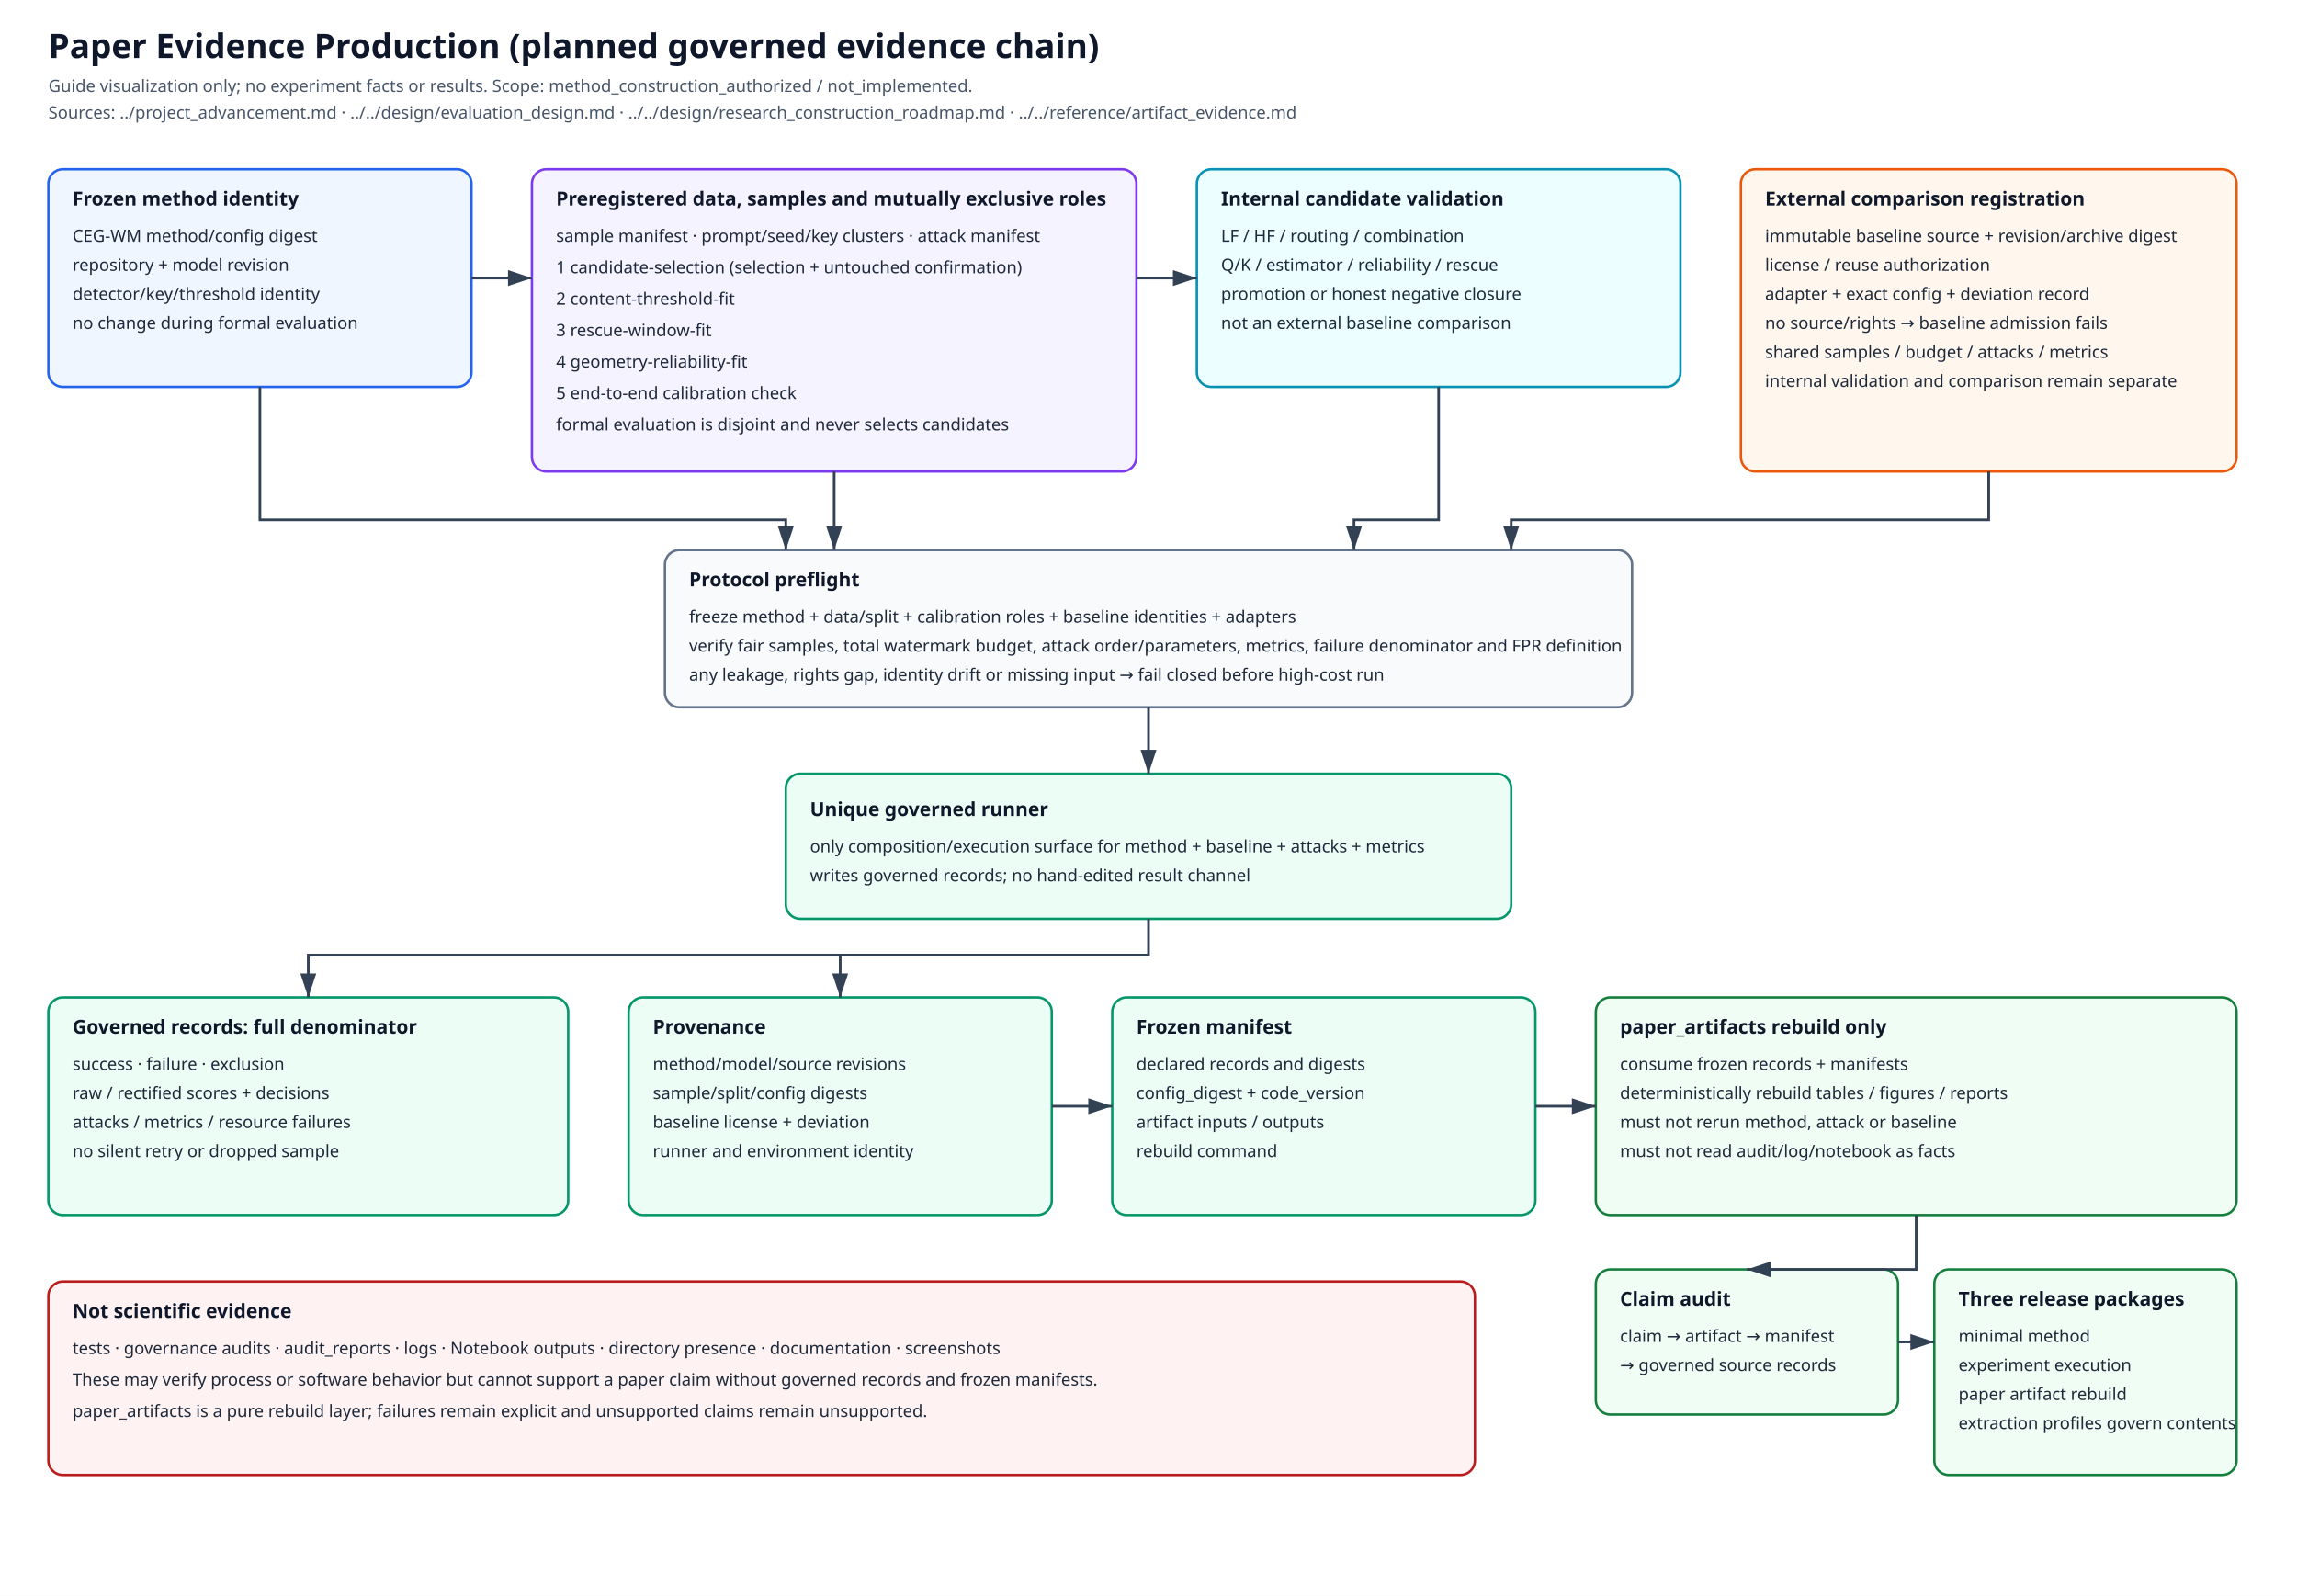
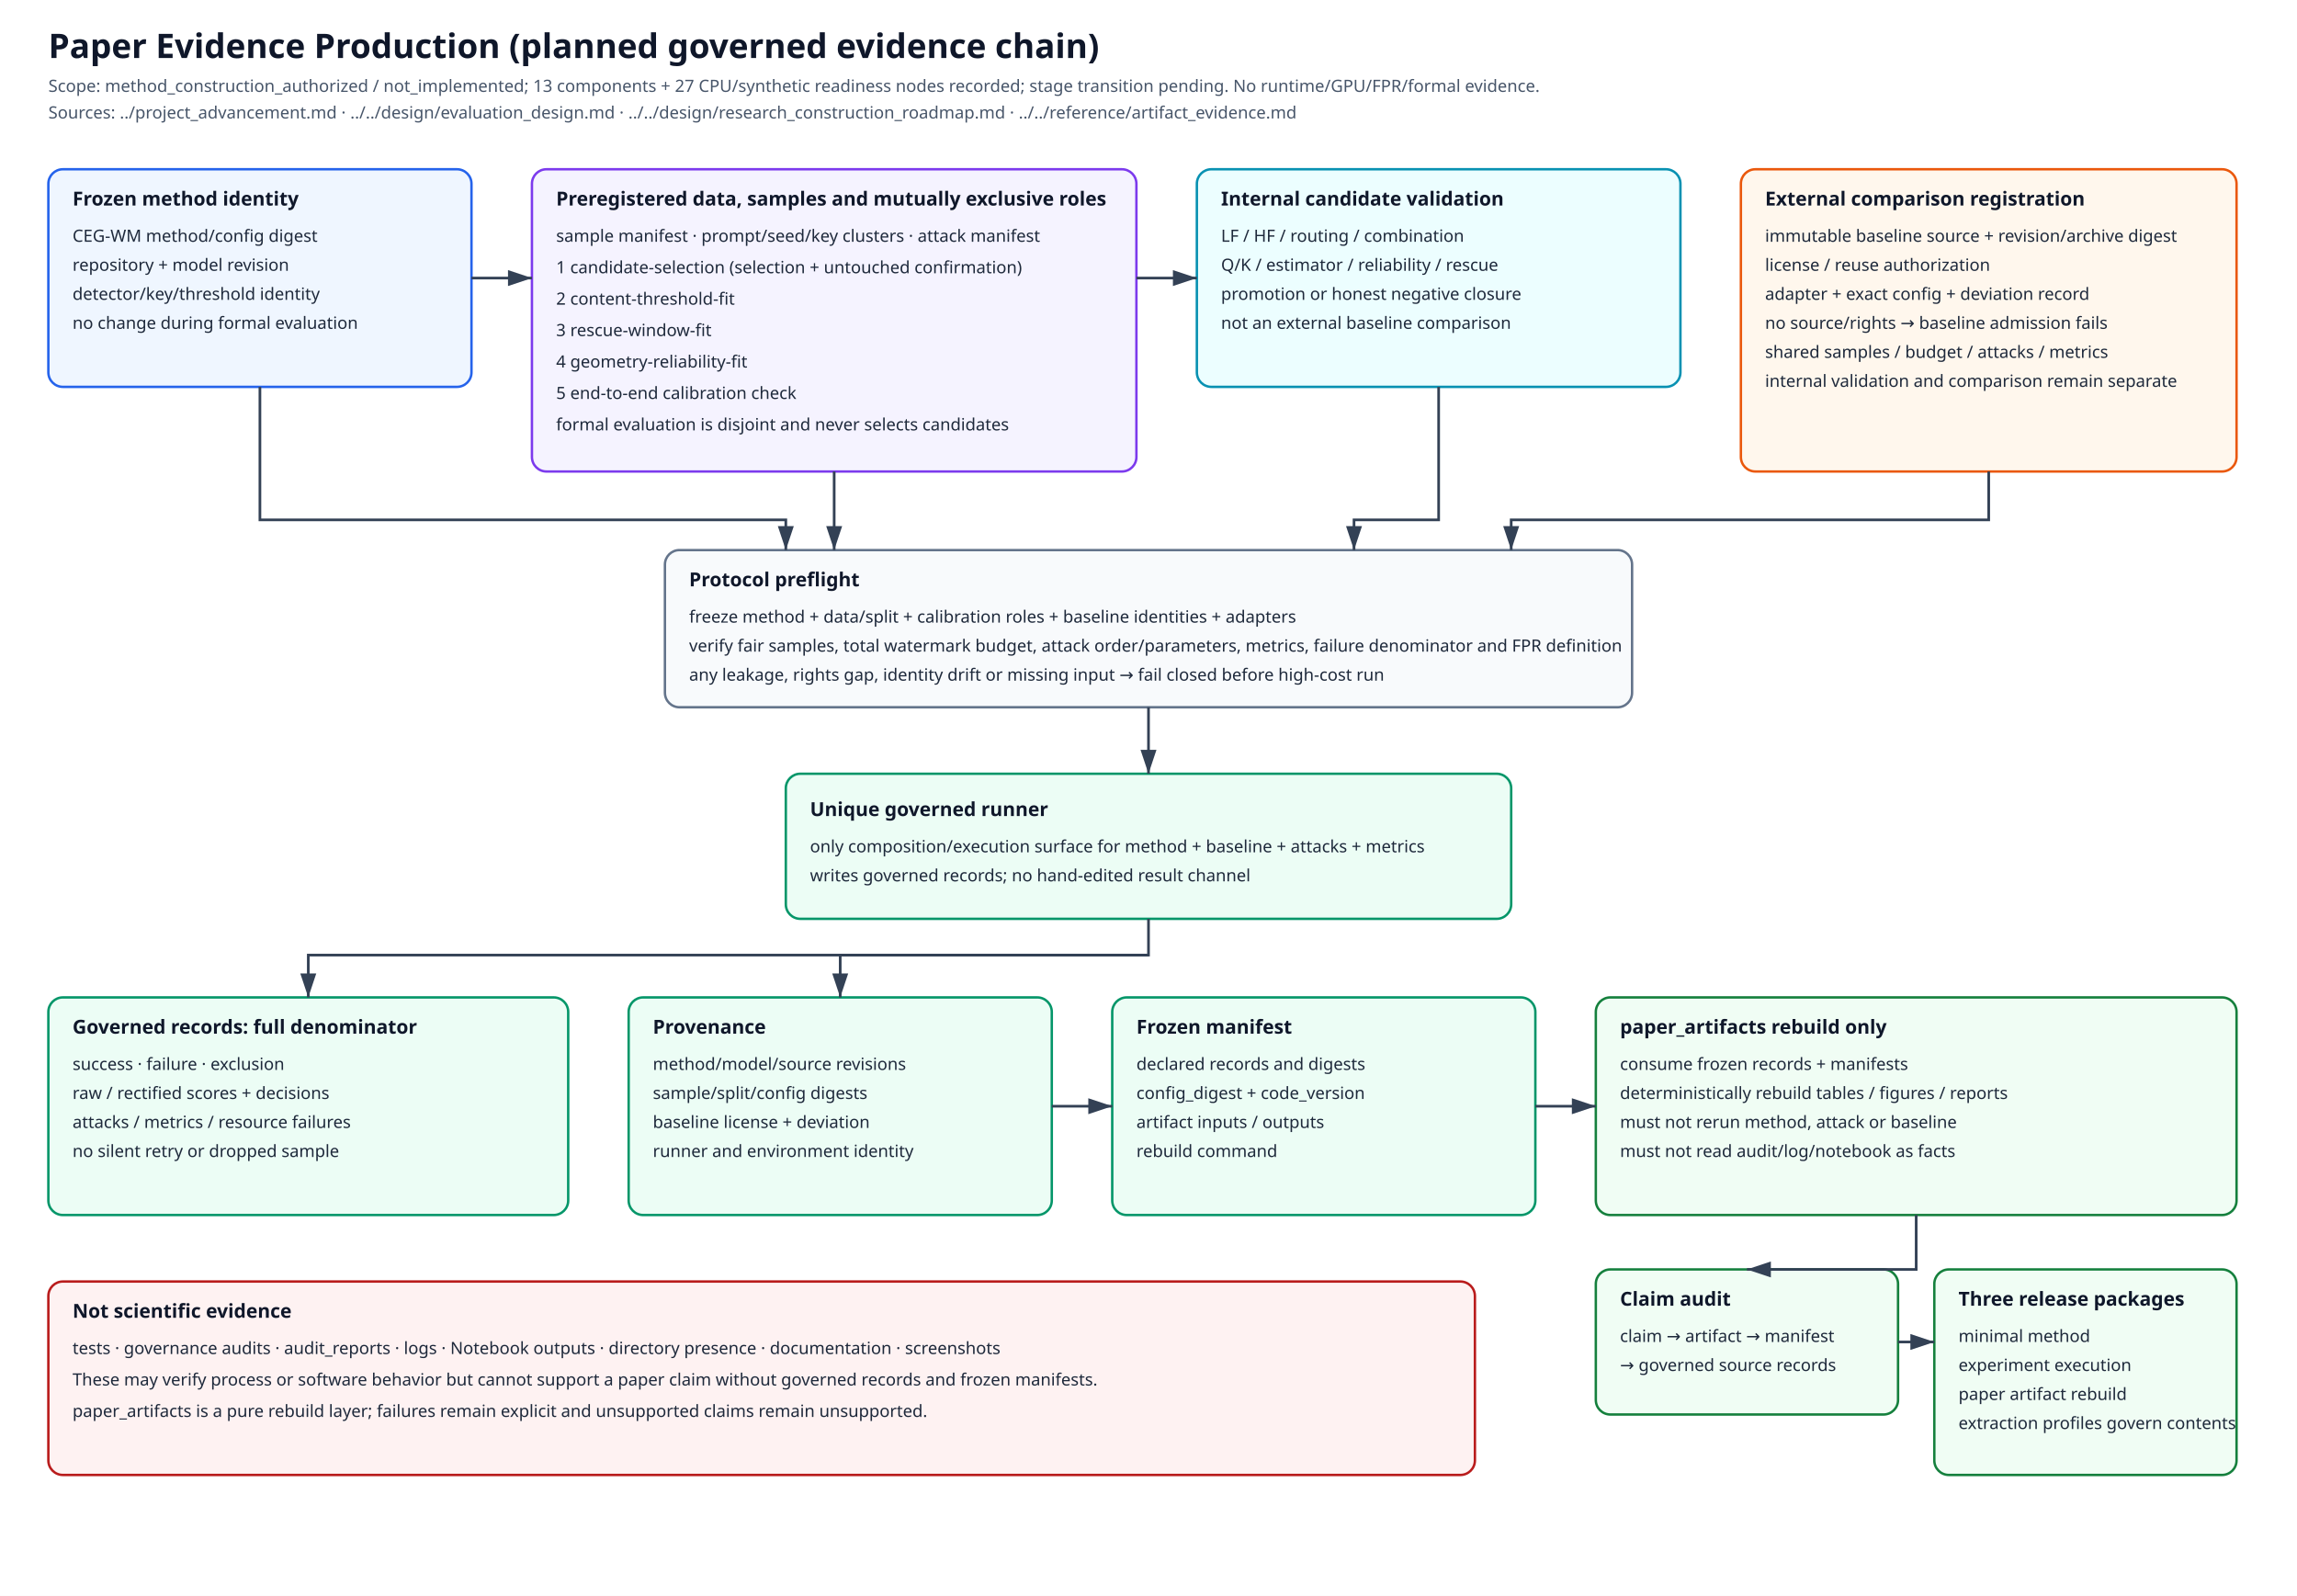
<svg xmlns="http://www.w3.org/2000/svg" width="1900" height="1320" viewBox="0 0 1900 1320">
  <defs>
    <marker id="arrow" markerWidth="10" markerHeight="10" refX="9" refY="3" orient="auto">
      <path d="M0,0 L9,3 L0,6 Z" fill="#334155" />
    </marker>
    <style>
      .title{font:700 28px sans-serif;fill:#0f172a}.sub{font:14px sans-serif;fill:#475569}.hdr{font:700 16px sans-serif;fill:#0f172a}
      .txt{font:14px sans-serif;fill:#1e293b}.small{font:12px sans-serif;fill:#334155}
      .box{fill:#f8fafc;stroke:#64748b;stroke-width:2;rx:12}.method{fill:#eff6ff;stroke:#2563eb;stroke-width:2;rx:12}
      .data{fill:#f5f3ff;stroke:#7c3aed;stroke-width:2;rx:12}.internal{fill:#ecfeff;stroke:#0891b2;stroke-width:2;rx:12}
      .external{fill:#fff7ed;stroke:#ea580c;stroke-width:2;rx:12}.record{fill:#ecfdf5;stroke:#059669;stroke-width:2;rx:12}
      .artifact{fill:#f0fdf4;stroke:#15803d;stroke-width:2;rx:12}.fail{fill:#fef2f2;stroke:#b91c1c;stroke-width:2;rx:12}
      .flow{fill:none;stroke:#334155;stroke-width:2.2;marker-end:url(#arrow)}.dash{fill:none;stroke:#64748b;stroke-width:2;stroke-dasharray:8 6;marker-end:url(#arrow)}
    </style>
  </defs>
  <rect width="1900" height="1320" fill="#fff" />
  <text x="40" y="48" class="title">Paper Evidence Production (planned governed evidence chain)</text>
-   <text x="40" y="76" class="sub">Guide visualization only; no experiment facts or results. Scope: method_construction_authorized / not_implemented.</text>
+   <text x="40" y="76" class="sub">Scope: method_construction_authorized / not_implemented; 13 components + 27 CPU/synthetic readiness nodes recorded; stage transition pending. No runtime/GPU/FPR/formal evidence.</text>
  <text x="40" y="98" class="sub">Sources: ../project_advancement.md · ../../design/evaluation_design.md · ../../design/research_construction_roadmap.md · ../../reference/artifact_evidence.md</text>
  <rect x="40" y="140" width="350" height="180" class="method" />
  <text x="60" y="170" class="hdr">Frozen method identity</text>
  <text x="60" y="200" class="txt">
    <tspan x="60">CEG-WM method/config digest</tspan>
    <tspan x="60" dy="24">repository + model revision</tspan>
    <tspan x="60" dy="24">detector/key/threshold identity</tspan>
    <tspan x="60" dy="24">no change during formal evaluation</tspan>
  </text>
  <rect x="440" y="140" width="500" height="250" class="data" />
  <text x="460" y="170" class="hdr">Preregistered data, samples and mutually exclusive roles</text>
  <text x="460" y="200" class="txt">
    <tspan x="460">sample manifest · prompt/seed/key clusters · attack manifest</tspan>
    <tspan x="460" dy="26">1 candidate-selection (selection + untouched confirmation)</tspan>
    <tspan x="460" dy="26">2 content-threshold-fit</tspan>
    <tspan x="460" dy="26">3 rescue-window-fit</tspan>
    <tspan x="460" dy="26">4 geometry-reliability-fit</tspan>
    <tspan x="460" dy="26">5 end-to-end calibration check</tspan>
    <tspan x="460" dy="26">formal evaluation is disjoint and never selects candidates</tspan>
  </text>
  <rect x="990" y="140" width="400" height="180" class="internal" />
  <text x="1010" y="170" class="hdr">Internal candidate validation</text>
  <text x="1010" y="200" class="txt">
    <tspan x="1010">LF / HF / routing / combination</tspan>
    <tspan x="1010" dy="24">Q/K / estimator / reliability / rescue</tspan>
    <tspan x="1010" dy="24">promotion or honest negative closure</tspan>
    <tspan x="1010" dy="24">not an external baseline comparison</tspan>
  </text>
  <rect x="1440" y="140" width="410" height="250" class="external" />
  <text x="1460" y="170" class="hdr">External comparison registration</text>
  <text x="1460" y="200" class="txt">
    <tspan x="1460">immutable baseline source + revision/archive digest</tspan>
    <tspan x="1460" dy="24">license / reuse authorization</tspan>
    <tspan x="1460" dy="24">adapter + exact config + deviation record</tspan>
    <tspan x="1460" dy="24">no source/rights → baseline admission fails</tspan>
    <tspan x="1460" dy="24">shared samples / budget / attacks / metrics</tspan>
    <tspan x="1460" dy="24">internal validation and comparison remain separate</tspan>
  </text>
  <rect x="550" y="455" width="800" height="130" class="box" />
  <text x="570" y="485" class="hdr">Protocol preflight</text>
  <text x="570" y="515" class="txt">
    <tspan x="570">freeze method + data/split + calibration roles + baseline identities + adapters</tspan>
    <tspan x="570" dy="24">verify fair samples, total watermark budget, attack order/parameters, metrics, failure denominator and FPR definition</tspan>
    <tspan x="570" dy="24">any leakage, rights gap, identity drift or missing input → fail closed before high-cost run</tspan>
  </text>
  <rect x="650" y="640" width="600" height="120" class="record" />
  <text x="670" y="675" class="hdr">Unique governed runner</text>
  <text x="670" y="705" class="txt">
    <tspan x="670">only composition/execution surface for method + baseline + attacks + metrics</tspan>
    <tspan x="670" dy="24">writes governed records; no hand-edited result channel</tspan>
  </text>
  <rect x="40" y="825" width="430" height="180" class="record" />
  <text x="60" y="855" class="hdr">Governed records: full denominator</text>
  <text x="60" y="885" class="txt">
    <tspan x="60">success · failure · exclusion</tspan>
    <tspan x="60" dy="24">raw / rectified scores + decisions</tspan>
    <tspan x="60" dy="24">attacks / metrics / resource failures</tspan>
    <tspan x="60" dy="24">no silent retry or dropped sample</tspan>
  </text>
  <rect x="520" y="825" width="350" height="180" class="record" />
  <text x="540" y="855" class="hdr">Provenance</text>
  <text x="540" y="885" class="txt">
    <tspan x="540">method/model/source revisions</tspan>
    <tspan x="540" dy="24">sample/split/config digests</tspan>
    <tspan x="540" dy="24">baseline license + deviation</tspan>
    <tspan x="540" dy="24">runner and environment identity</tspan>
  </text>
  <rect x="920" y="825" width="350" height="180" class="record" />
  <text x="940" y="855" class="hdr">Frozen manifest</text>
  <text x="940" y="885" class="txt">
    <tspan x="940">declared records and digests</tspan>
    <tspan x="940" dy="24">config_digest + code_version</tspan>
    <tspan x="940" dy="24">artifact inputs / outputs</tspan>
    <tspan x="940" dy="24">rebuild command</tspan>
  </text>
  <rect x="1320" y="825" width="530" height="180" class="artifact" />
  <text x="1340" y="855" class="hdr">paper_artifacts rebuild only</text>
  <text x="1340" y="885" class="txt">
    <tspan x="1340">consume frozen records + manifests</tspan>
    <tspan x="1340" dy="24">deterministically rebuild tables / figures / reports</tspan>
    <tspan x="1340" dy="24">must not rerun method, attack or baseline</tspan>
    <tspan x="1340" dy="24">must not read audit/log/notebook as facts</tspan>
  </text>
  <rect x="1320" y="1050" width="250" height="120" class="artifact" />
  <text x="1340" y="1080" class="hdr">Claim audit</text>
  <text x="1340" y="1110" class="txt">
    <tspan x="1340">claim → artifact → manifest</tspan>
    <tspan x="1340" dy="24">→ governed source records</tspan>
  </text>
  <rect x="1600" y="1050" width="250" height="170" class="artifact" />
  <text x="1620" y="1080" class="hdr">Three release packages</text>
  <text x="1620" y="1110" class="txt">
    <tspan x="1620">minimal method</tspan>
    <tspan x="1620" dy="24">experiment execution</tspan>
    <tspan x="1620" dy="24">paper artifact rebuild</tspan>
    <tspan x="1620" dy="24">extraction profiles govern contents</tspan>
  </text>
  <rect x="40" y="1060" width="1180" height="160" class="fail" />
  <text x="60" y="1090" class="hdr">Not scientific evidence</text>
  <text x="60" y="1120" class="txt">
    <tspan x="60">tests · governance audits · audit_reports · logs · Notebook outputs · directory presence · documentation · screenshots</tspan>
    <tspan x="60" dy="26">These may verify process or software behavior but cannot support a paper claim without governed records and frozen manifests.</tspan>
    <tspan x="60" dy="26">paper_artifacts is a pure rebuild layer; failures remain explicit and unsupported claims remain unsupported.</tspan>
  </text>
  <path d="M390 230 H440" class="flow" />
  <path d="M940 230 H990" class="flow" />
  <path d="M215 320 V430 H650 V455" class="flow" />
  <path d="M690 390 V455" class="flow" />
  <path d="M1190 320 V430 H1120 V455" class="flow" />
  <path d="M1645 390 V430 H1250 V455" class="flow" />
  <path d="M950 585 V640" class="flow" />
  <path d="M950 760 V790 H255 V825" class="flow" />
  <path d="M950 790 H695 V825" class="flow" />
  <path d="M870 915 H920" class="flow" />
  <path d="M1270 915 H1320" class="flow" />
  <path d="M1585 1005 V1050 H1445" class="flow" />
  <path d="M1570 1110 H1600" class="flow" />
</svg>
